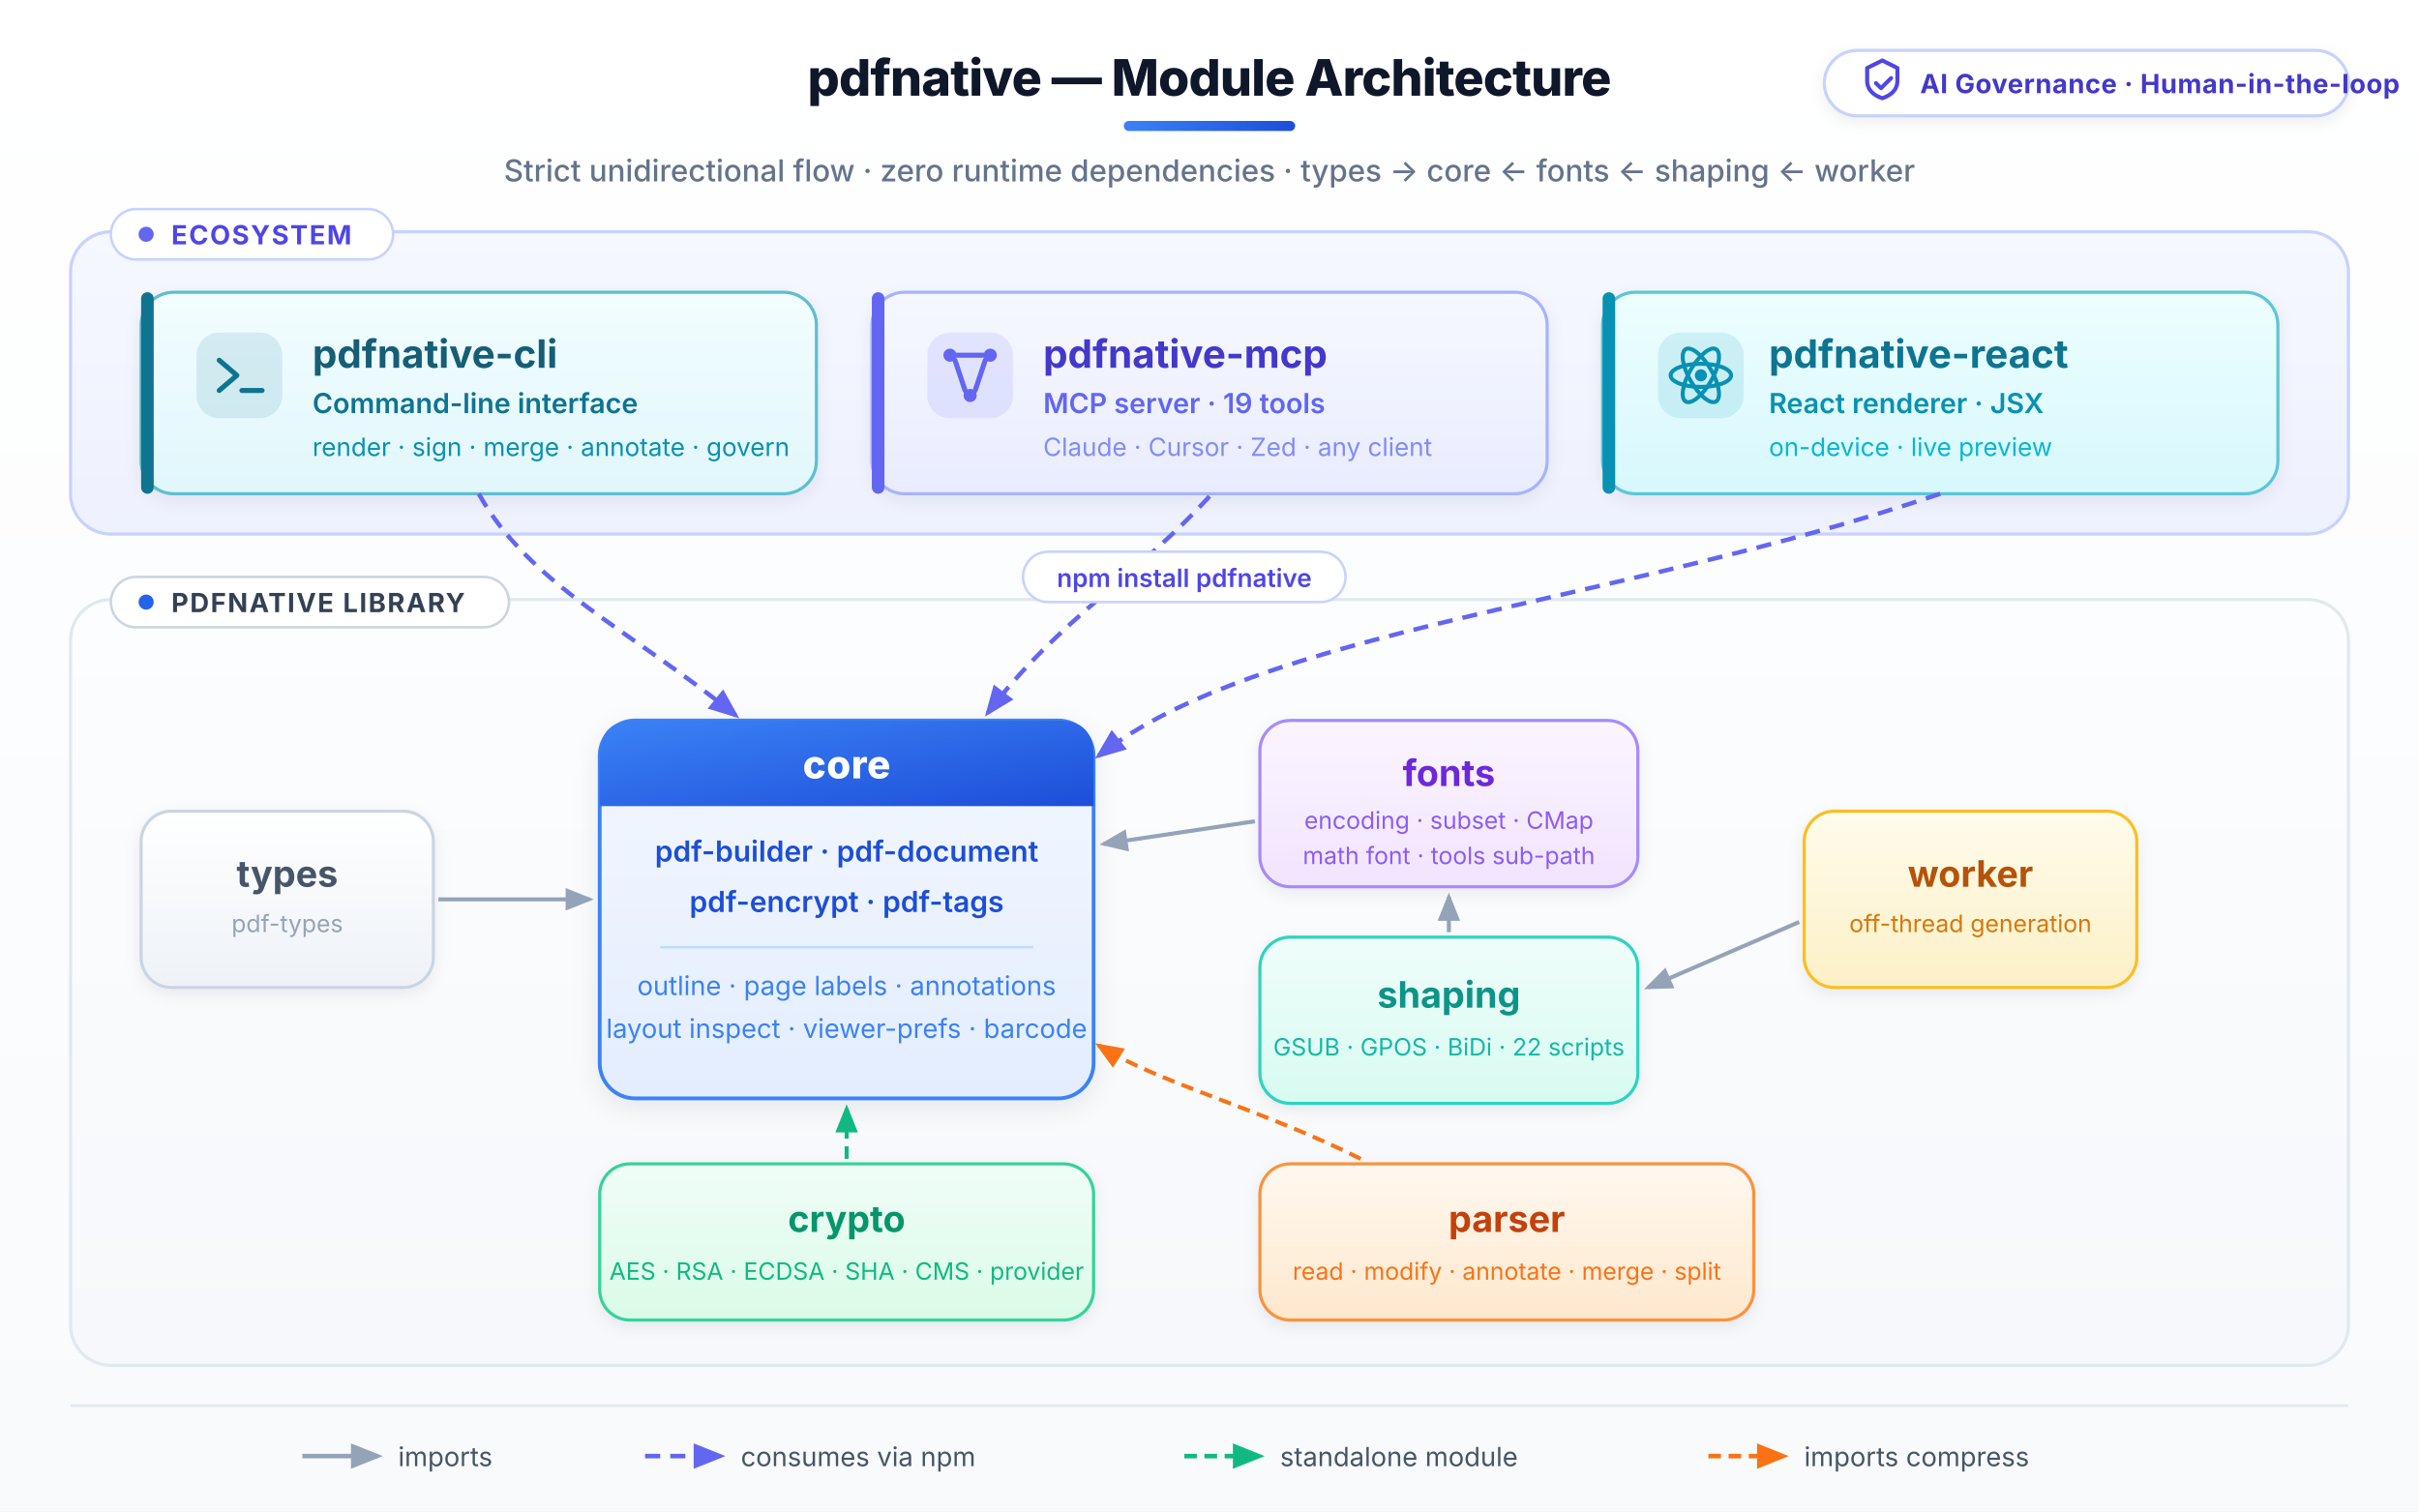
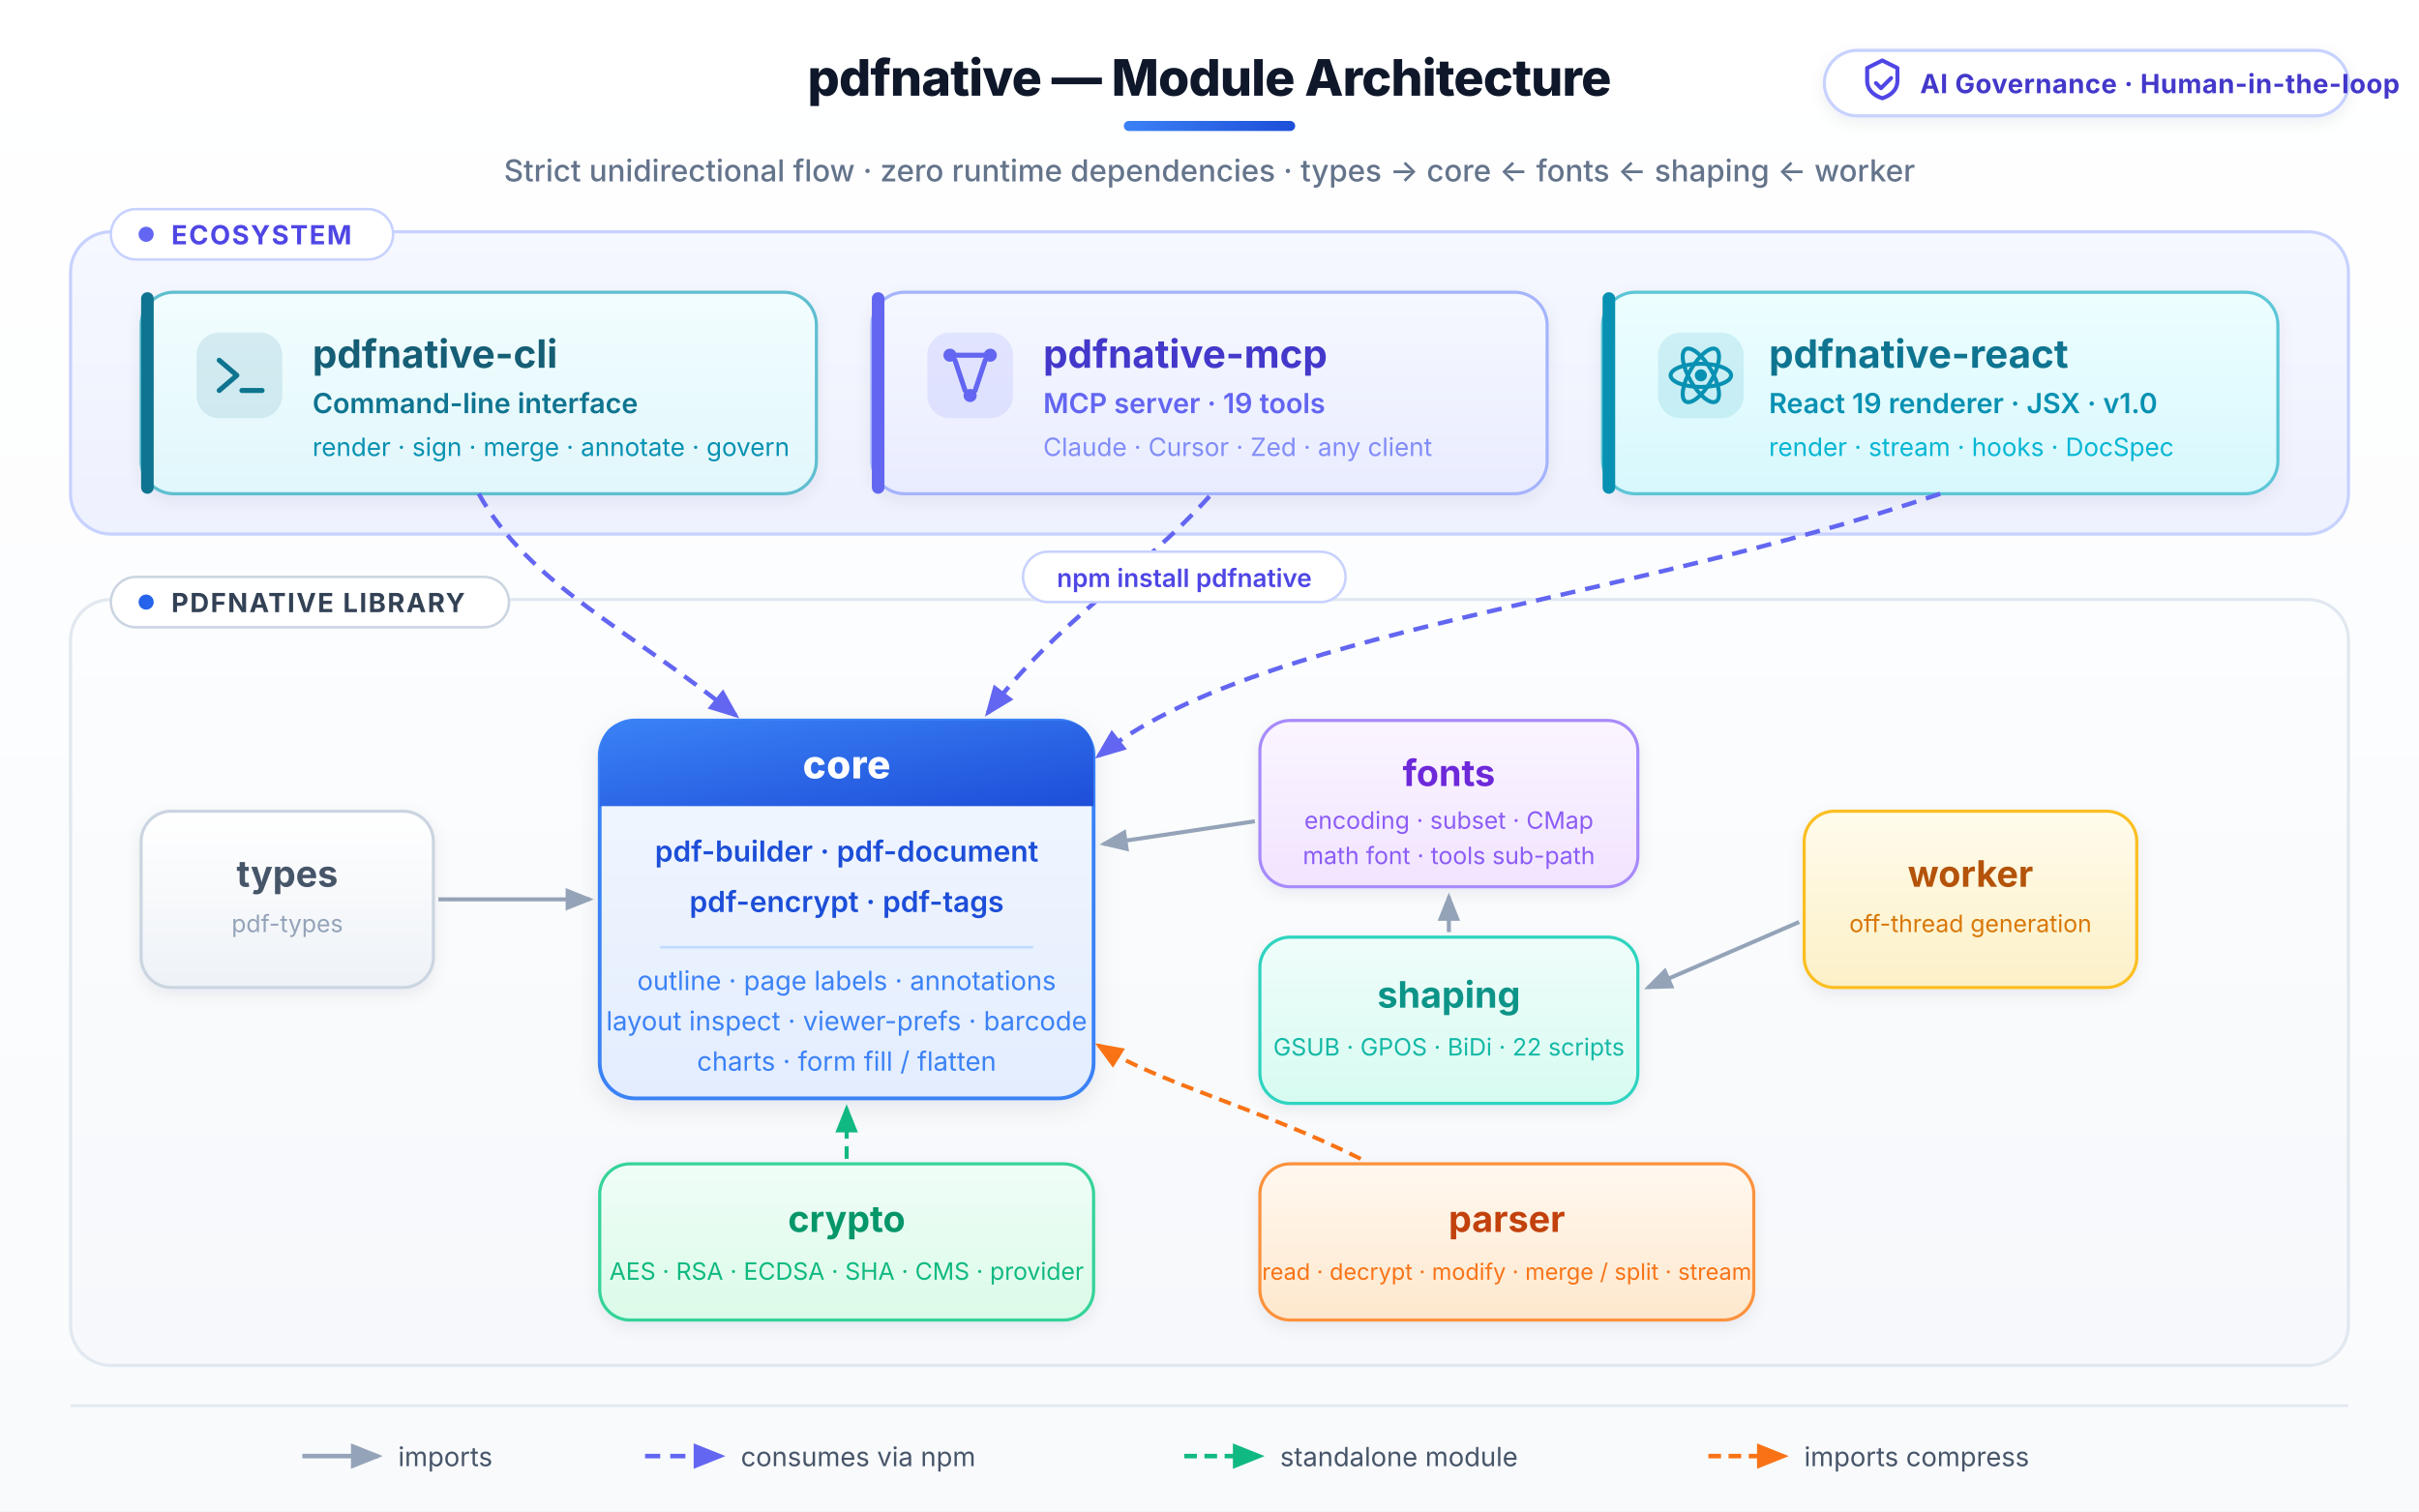
<svg xmlns="http://www.w3.org/2000/svg" viewBox="0 0 960 600" role="img" aria-labelledby="arch-title arch-desc" font-family="Inter,-apple-system,BlinkMacSystemFont,'Segoe UI',Roboto,'Helvetica Neue',Arial,sans-serif">
  <defs>
    <marker id="ah-import" viewBox="0 0 10 8" refX="8.5" refY="4" markerWidth="7" markerHeight="6" orient="auto-start-reverse">
      <path d="M0 0 L10 4 L0 8 Z" fill="#94A3B8" />
    </marker>
    <marker id="ah-npm" viewBox="0 0 10 8" refX="8.5" refY="4" markerWidth="7" markerHeight="6" orient="auto-start-reverse">
      <path d="M0 0 L10 4 L0 8 Z" fill="#6366F1" />
    </marker>
    <marker id="ah-standalone" viewBox="0 0 10 8" refX="8.5" refY="4" markerWidth="7" markerHeight="6" orient="auto-start-reverse">
      <path d="M0 0 L10 4 L0 8 Z" fill="#10B981" />
    </marker>
    <marker id="ah-compress" viewBox="0 0 10 8" refX="8.5" refY="4" markerWidth="7" markerHeight="6" orient="auto-start-reverse">
      <path d="M0 0 L10 4 L0 8 Z" fill="#F97316" />
    </marker>
    <linearGradient id="g-canvas" x1="0" y1="0" x2="0" y2="1">
      <stop offset="0%" stop-color="#FFFFFF" />
      <stop offset="100%" stop-color="#F8FAFC" />
    </linearGradient>
    <linearGradient id="g-eco" x1="0" y1="0" x2="0" y2="1">
      <stop offset="0%" stop-color="#F6F8FF" />
      <stop offset="100%" stop-color="#EEF1FE" />
    </linearGradient>
    <linearGradient id="g-lib" x1="0" y1="0" x2="0" y2="1">
      <stop offset="0%" stop-color="#FCFDFE" />
      <stop offset="100%" stop-color="#F6F8FB" />
    </linearGradient>
    <linearGradient id="g-cli" x1="0" y1="0" x2="0" y2="1">
      <stop offset="0%" stop-color="#F2FDFF" />
      <stop offset="100%" stop-color="#E1F7FB" />
    </linearGradient>
    <linearGradient id="g-mcp" x1="0" y1="0" x2="0" y2="1">
      <stop offset="0%" stop-color="#F6F8FF" />
      <stop offset="100%" stop-color="#E9ECFF" />
    </linearGradient>
    <linearGradient id="g-react" x1="0" y1="0" x2="0" y2="1">
      <stop offset="0%" stop-color="#EDFEFF" />
      <stop offset="100%" stop-color="#D7F8FD" />
    </linearGradient>
    <linearGradient id="g-core" x1="0" y1="0" x2="0" y2="1">
      <stop offset="0%" stop-color="#F3F8FF" />
      <stop offset="100%" stop-color="#E3EDFE" />
    </linearGradient>
    <linearGradient id="g-core-head" x1="0" y1="0" x2="1" y2="1">
      <stop offset="0%" stop-color="#3B82F6" />
      <stop offset="100%" stop-color="#1D4ED8" />
    </linearGradient>
    <linearGradient id="g-types" x1="0" y1="0" x2="0" y2="1">
      <stop offset="0%" stop-color="#FFFFFF" />
      <stop offset="100%" stop-color="#EEF2F7" />
    </linearGradient>
    <linearGradient id="g-fonts" x1="0" y1="0" x2="0" y2="1">
      <stop offset="0%" stop-color="#FBF5FF" />
      <stop offset="100%" stop-color="#F1E4FF" />
    </linearGradient>
    <linearGradient id="g-shaping" x1="0" y1="0" x2="0" y2="1">
      <stop offset="0%" stop-color="#F0FDFA" />
      <stop offset="100%" stop-color="#D7FBF1" />
    </linearGradient>
    <linearGradient id="g-worker" x1="0" y1="0" x2="0" y2="1">
      <stop offset="0%" stop-color="#FFFCEC" />
      <stop offset="100%" stop-color="#FCF0C7" />
    </linearGradient>
    <linearGradient id="g-crypto" x1="0" y1="0" x2="0" y2="1">
      <stop offset="0%" stop-color="#F0FDF8" />
      <stop offset="100%" stop-color="#DAFBE7" />
    </linearGradient>
    <linearGradient id="g-parser" x1="0" y1="0" x2="0" y2="1">
      <stop offset="0%" stop-color="#FFF8F0" />
      <stop offset="100%" stop-color="#FEE8CD" />
    </linearGradient>
    <linearGradient id="g-accent" x1="0" y1="0" x2="1" y2="0">
      <stop offset="0%" stop-color="#3B82F6" />
      <stop offset="100%" stop-color="#1D4ED8" />
    </linearGradient>
    <filter id="soft" x="-20%" y="-20%" width="140%" height="150%">
      <feDropShadow dx="0" dy="3" stdDeviation="5" flood-color="#1E293B" flood-opacity="0.08" />
    </filter>
    <filter id="soft-sm" x="-20%" y="-20%" width="140%" height="150%">
      <feDropShadow dx="0" dy="2" stdDeviation="3" flood-color="#1E293B" flood-opacity="0.07" />
    </filter>
  </defs>
  <rect x="0" y="0" width="960" height="600" fill="url(#g-canvas)" />
  <text x="480" y="38" text-anchor="middle" font-size="20" font-weight="800" fill="#0F172A" letter-spacing="-0.3">pdfnative — Module Architecture</text>
  <rect x="446" y="48" width="68" height="4" rx="2" fill="url(#g-accent)" />
  <text x="480" y="72" text-anchor="middle" font-size="12" font-weight="500" fill="#64748B">Strict unidirectional flow · zero runtime dependencies · types → core ← fonts ← shaping ← worker</text>
  <g filter="url(#soft-sm)">
    <rect x="724" y="20" width="208" height="26" rx="13" fill="#FFFFFF" stroke="#C7D2FE" stroke-width="1.25" />
  </g>
  <path d="M741 27 l6 -3 l6 3 v5 c0 4 -3 6 -6 7 c-3 -1 -6 -3 -6 -7 Z" fill="none" stroke="#4F46E5" stroke-width="1.6" stroke-linejoin="round" />
  <path d="M744.5 33 l2 2 l4 -4" fill="none" stroke="#4F46E5" stroke-width="1.6" stroke-linecap="round" stroke-linejoin="round" />
  <text x="762" y="37" font-size="10.5" font-weight="700" fill="#4338CA" letter-spacing="0.2">AI Governance · Human-in-the-loop</text>
  <rect x="28" y="92" width="904" height="120" rx="16" fill="url(#g-eco)" stroke="#C7D2FE" stroke-width="1.25" />
  <rect x="44" y="83" width="112" height="20" rx="10" fill="#FFFFFF" stroke="#C7D2FE" stroke-width="1" />
  <circle cx="58" cy="93" r="3" fill="#6366F1" />
  <text x="68" y="97" font-size="10.5" font-weight="700" fill="#4F46E5" letter-spacing="0.6">ECOSYSTEM</text>
  <g filter="url(#soft-sm)">
    <rect x="56" y="116" width="268" height="80" rx="13" fill="url(#g-cli)" stroke="#5EBECF" stroke-width="1.25" />
  </g>
  <rect x="56" y="116" width="5" height="80" rx="2.5" fill="#0E7490" />
  <rect x="78" y="132" width="34" height="34" rx="9" fill="#0E7490" fill-opacity="0.12" />
  <path d="M87 143 l7 6 l-7 6 M96 155 h8" fill="none" stroke="#0E7490" stroke-width="2" stroke-linecap="round" stroke-linejoin="round" />
  <text x="124" y="146" font-size="15.5" font-weight="700" fill="#155E75">pdfnative-cli</text>
  <text x="124" y="164" font-size="11" font-weight="600" fill="#0E7490">Command-line interface</text>
  <text x="124" y="181" font-size="10" fill="#0891B2">render · sign · merge · annotate · govern</text>
  <g filter="url(#soft-sm)">
    <rect x="346" y="116" width="268" height="80" rx="13" fill="url(#g-mcp)" stroke="#A5B4FC" stroke-width="1.25" />
  </g>
  <rect x="346" y="116" width="5" height="80" rx="2.5" fill="#6366F1" />
  <rect x="368" y="132" width="34" height="34" rx="9" fill="#6366F1" fill-opacity="0.12" />
  <g fill="none" stroke="#6366F1" stroke-width="2" stroke-linecap="round">
    <circle cx="377" cy="141" r="2.6" fill="#6366F1" stroke="none" />
    <circle cx="393" cy="141" r="2.6" fill="#6366F1" stroke="none" />
    <circle cx="385" cy="157" r="2.6" fill="#6366F1" stroke="none" />
    <path d="M379 143 l4 12 M391 143 l-4 12 M379 141 h12" />
  </g>
  <text x="414" y="146" font-size="15.5" font-weight="700" fill="#4338CA">pdfnative-mcp</text>
  <text x="414" y="164" font-size="11" font-weight="600" fill="#6366F1">MCP server · 19 tools</text>
  <text x="414" y="181" font-size="10" fill="#818CF8">Claude · Cursor · Zed · any client</text>
  <g filter="url(#soft-sm)">
    <rect x="636" y="116" width="268" height="80" rx="13" fill="url(#g-react)" stroke="#5CC6D6" stroke-width="1.25" />
  </g>
  <rect x="636" y="116" width="5" height="80" rx="2.5" fill="#0891B2" />
  <rect x="658" y="132" width="34" height="34" rx="9" fill="#0891B2" fill-opacity="0.12" />
  <g fill="none" stroke="#0891B2" stroke-width="1.6">
    <circle cx="675" cy="149" r="2.4" fill="#0891B2" stroke="none" />
    <ellipse cx="675" cy="149" rx="12" ry="4.6" />
    <ellipse cx="675" cy="149" rx="12" ry="4.6" transform="rotate(60 675 149)" />
    <ellipse cx="675" cy="149" rx="12" ry="4.6" transform="rotate(120 675 149)" />
  </g>
  <text x="702" y="146" font-size="15.5" font-weight="700" fill="#0E7490">pdfnative-react</text>
-   <text x="702" y="164" font-size="11" font-weight="600" fill="#0891B2">React renderer · JSX</text>
-   <text x="702" y="181" font-size="10" fill="#06B6D4">on-device · live preview</text>
+   <text x="702" y="164" font-size="11" font-weight="600" fill="#0891B2">React 19 renderer · JSX · v1.0</text>
+   <text x="702" y="181" font-size="10" fill="#06B6D4">render · stream · hooks · DocSpec</text>
  <rect x="28" y="238" width="904" height="304" rx="16" fill="url(#g-lib)" stroke="#E2E8F0" stroke-width="1.25" />
  <rect x="44" y="229" width="158" height="20" rx="10" fill="#FFFFFF" stroke="#CBD5E1" stroke-width="1" />
  <circle cx="58" cy="239" r="3" fill="#2563EB" />
  <text x="68" y="243" font-size="10.5" font-weight="700" fill="#334155" letter-spacing="0.6">PDFNATIVE LIBRARY</text>
  <g filter="url(#soft-sm)">
    <rect x="56" y="322" width="116" height="70" rx="12" fill="url(#g-types)" stroke="#CBD5E1" stroke-width="1.25" />
  </g>
  <text x="114" y="352" text-anchor="middle" font-size="14.5" font-weight="700" fill="#475569">types</text>
  <text x="114" y="370" text-anchor="middle" font-size="9.5" fill="#94A3B8">pdf-types</text>
  <g filter="url(#soft)">
    <rect x="238" y="286" width="196" height="150" rx="14" fill="url(#g-core)" stroke="#3B82F6" stroke-width="1.5" />
  </g>
  <path d="M238 320 L238 300 Q238 286 252 286 L420 286 Q434 286 434 300 L434 320 Z" fill="url(#g-core-head)" />
  <text x="336" y="309" text-anchor="middle" font-size="15.5" font-weight="800" fill="#FFFFFF" letter-spacing="0.2">core</text>
  <text x="336" y="342" text-anchor="middle" font-size="11.5" font-weight="600" fill="#1D4ED8">pdf-builder · pdf-document</text>
  <text x="336" y="362" text-anchor="middle" font-size="11.5" font-weight="600" fill="#1D4ED8">pdf-encrypt · pdf-tags</text>
  <line x1="262" y1="376" x2="410" y2="376" stroke="#BFDBFE" stroke-width="1" />
-   <text x="336" y="395" text-anchor="middle" font-size="10.5" fill="#3B82F6">outline · page labels · annotations</text>
-   <text x="336" y="412" text-anchor="middle" font-size="10.5" fill="#3B82F6">layout inspect · viewer-prefs · barcode</text>
+   <text x="336" y="393" text-anchor="middle" font-size="10.5" fill="#3B82F6">outline · page labels · annotations</text>
+   <text x="336" y="409" text-anchor="middle" font-size="10.5" fill="#3B82F6">layout inspect · viewer-prefs · barcode</text>
+   <text x="336" y="425" text-anchor="middle" font-size="10.5" fill="#3B82F6">charts · form fill / flatten</text>
  <g filter="url(#soft-sm)">
    <rect x="500" y="286" width="150" height="66" rx="12" fill="url(#g-fonts)" stroke="#A78BFA" stroke-width="1.25" />
  </g>
  <text x="575" y="312" text-anchor="middle" font-size="14.5" font-weight="700" fill="#6D28D9">fonts</text>
  <text x="575" y="329" text-anchor="middle" font-size="9.5" fill="#8B5CF6">encoding · subset · CMap</text>
  <text x="575" y="343" text-anchor="middle" font-size="9.5" fill="#8B5CF6">math font · tools sub-path</text>
  <g filter="url(#soft-sm)">
    <rect x="500" y="372" width="150" height="66" rx="12" fill="url(#g-shaping)" stroke="#2DD4BF" stroke-width="1.25" />
  </g>
  <text x="575" y="400" text-anchor="middle" font-size="14.5" font-weight="700" fill="#0D9488">shaping</text>
  <text x="575" y="419" text-anchor="middle" font-size="9.5" fill="#14B8A6">GSUB · GPOS · BiDi · 22 scripts</text>
  <g filter="url(#soft-sm)">
    <rect x="716" y="322" width="132" height="70" rx="12" fill="url(#g-worker)" stroke="#FBBF24" stroke-width="1.25" />
  </g>
  <text x="782" y="352" text-anchor="middle" font-size="14.5" font-weight="700" fill="#B45309">worker</text>
  <text x="782" y="370" text-anchor="middle" font-size="9.5" fill="#D97706">off-thread generation</text>
  <g filter="url(#soft-sm)">
    <rect x="238" y="462" width="196" height="62" rx="12" fill="url(#g-crypto)" stroke="#34D399" stroke-width="1.25" />
  </g>
  <text x="336" y="489" text-anchor="middle" font-size="14.5" font-weight="700" fill="#059669">crypto</text>
  <text x="336" y="508" text-anchor="middle" font-size="9.5" fill="#10B981">AES · RSA · ECDSA · SHA · CMS · provider</text>
  <g filter="url(#soft-sm)">
    <rect x="500" y="462" width="196" height="62" rx="12" fill="url(#g-parser)" stroke="#FB923C" stroke-width="1.25" />
  </g>
  <text x="598" y="489" text-anchor="middle" font-size="14.5" font-weight="700" fill="#C2410C">parser</text>
-   <text x="598" y="508" text-anchor="middle" font-size="9.5" fill="#F97316">read · modify · annotate · merge · split</text>
+   <text x="598" y="508" text-anchor="middle" font-size="9" fill="#F97316">read · decrypt · modify · merge / split · stream</text>
  <path d="M190 196 C 210 232, 250 250, 292 284" fill="none" stroke="#6366F1" stroke-width="1.75" stroke-dasharray="6,4" marker-end="url(#ah-npm)" />
  <path d="M480 197 C 452 228, 420 246, 392 283" fill="none" stroke="#6366F1" stroke-width="1.75" stroke-dasharray="6,4" marker-end="url(#ah-npm)" />
  <path d="M770 196 C 640 240, 500 250, 436 300" fill="none" stroke="#6366F1" stroke-width="1.75" stroke-dasharray="6,4" marker-end="url(#ah-npm)" />
  <g transform="translate(470 232)">
    <rect x="-64" y="-13" width="128" height="20" rx="10" fill="#FFFFFF" stroke="#C7D2FE" stroke-width="1" />
    <text x="0" y="1" text-anchor="middle" font-size="10" font-weight="600" fill="#4F46E5">npm install pdfnative</text>
  </g>
  <line x1="174" y1="357" x2="234" y2="357" stroke="#94A3B8" stroke-width="1.6" marker-end="url(#ah-import)" />
  <line x1="498" y1="326" x2="438" y2="335" stroke="#94A3B8" stroke-width="1.6" marker-end="url(#ah-import)" />
  <line x1="575" y1="370" x2="575" y2="356" stroke="#94A3B8" stroke-width="1.6" marker-end="url(#ah-import)" />
  <line x1="714" y1="366" x2="654" y2="392" stroke="#94A3B8" stroke-width="1.6" marker-end="url(#ah-import)" />
  <line x1="336" y1="460" x2="336" y2="440" stroke="#10B981" stroke-width="1.6" stroke-dasharray="5,3" marker-end="url(#ah-standalone)" />
  <path d="M540 460 C 500 440, 460 430, 436 415" fill="none" stroke="#F97316" stroke-width="1.6" stroke-dasharray="5,3" marker-end="url(#ah-compress)" />
  <line x1="28" y1="558" x2="932" y2="558" stroke="#E2E8F0" stroke-width="1" />
  <g font-size="10.5" fill="#475569">
    <line x1="120" y1="578" x2="150" y2="578" stroke="#94A3B8" stroke-width="1.8" marker-end="url(#ah-import)" />
    <text x="158" y="582">imports</text>
    <line x1="256" y1="578" x2="286" y2="578" stroke="#6366F1" stroke-width="1.8" stroke-dasharray="6,4" marker-end="url(#ah-npm)" />
    <text x="294" y="582">consumes via npm</text>
    <line x1="470" y1="578" x2="500" y2="578" stroke="#10B981" stroke-width="1.8" stroke-dasharray="5,3" marker-end="url(#ah-standalone)" />
    <text x="508" y="582">standalone module</text>
    <line x1="678" y1="578" x2="708" y2="578" stroke="#F97316" stroke-width="1.8" stroke-dasharray="5,3" marker-end="url(#ah-compress)" />
    <text x="716" y="582">imports compress</text>
  </g>
</svg>
